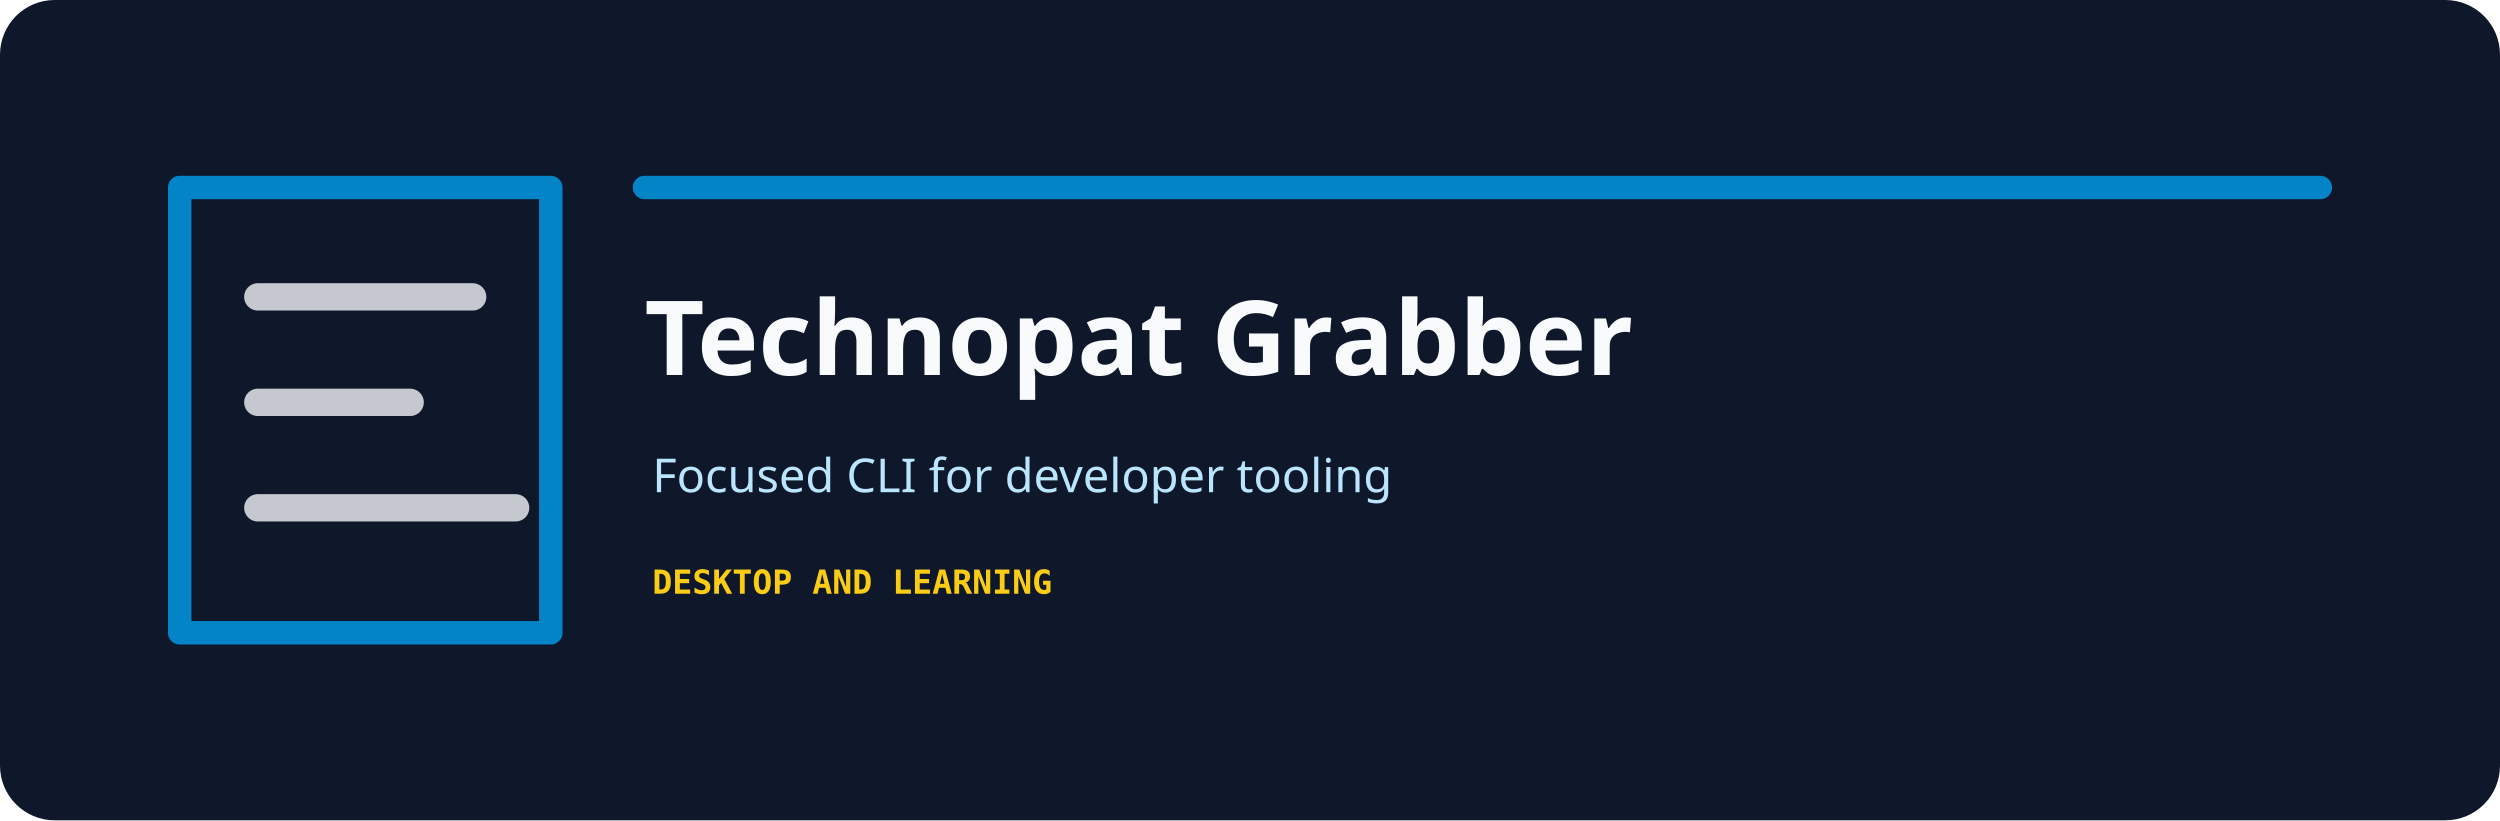
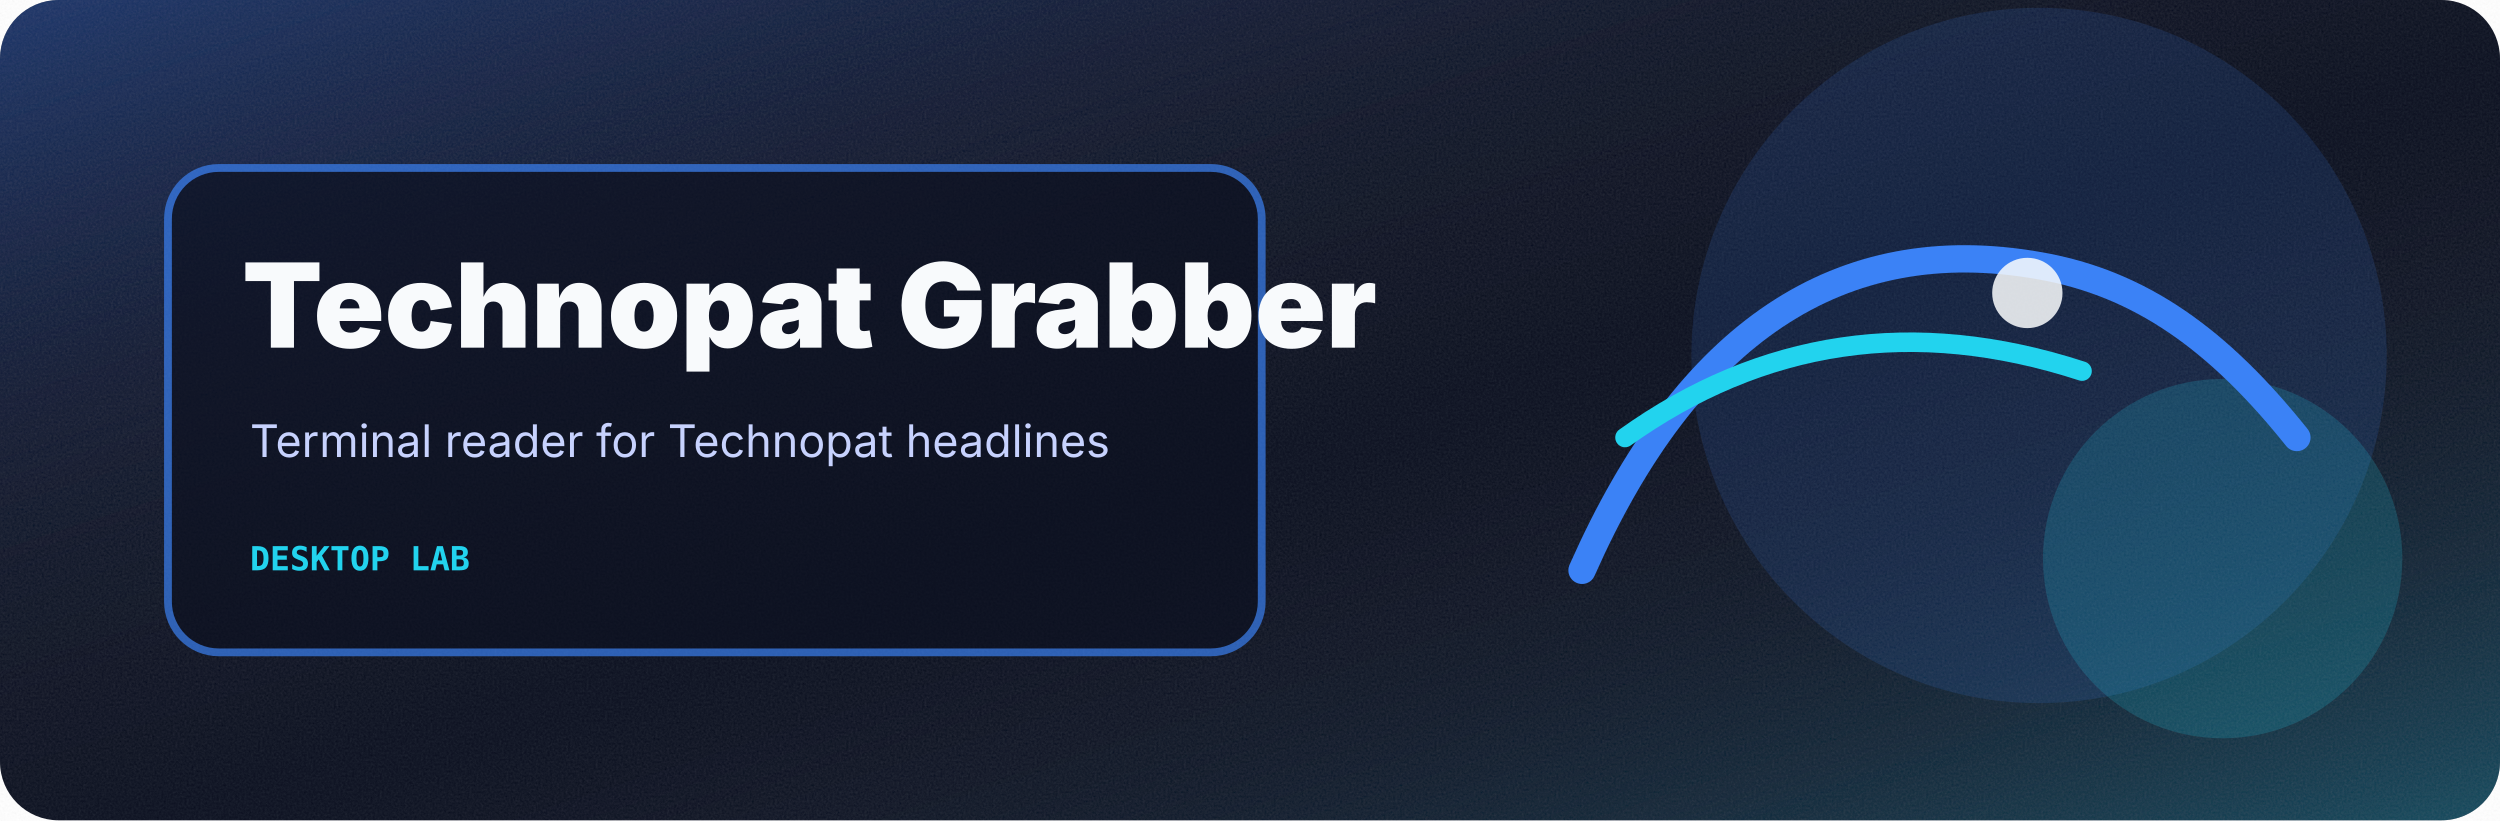
<svg xmlns="http://www.w3.org/2000/svg" width="1280" height="420" viewBox="0 0 1280 420" fill="none" role="img" aria-label="Technopat Grabber cover">
-   <rect width="1280" height="420" rx="28" fill="#0f172a" />
-   <path d="M92 96h190v228H92zM330 96h858" stroke="#0284c7" stroke-width="12" stroke-linecap="round" stroke-linejoin="round" />
-   <path d="M132 152h110M132 206h78M132 260h132" stroke="#f8fafc" stroke-width="14" stroke-linecap="round" opacity=".78" />
-   <text x="330" y="192" fill="#f8fafc" font-family="Plus Jakarta Sans, ui-sans-serif, system-ui" font-size="53" font-weight="850">Technopat Grabber</text>
-   <text x="334" y="252" fill="#bae6fd" font-family="Plus Jakarta Sans, ui-sans-serif, system-ui" font-size="24">Focused CLI for developer tooling</text>
-   <text x="334" y="304" fill="#facc15" font-family="ui-monospace, SFMono-Regular, Menlo, monospace" font-size="17" font-weight="700">DESKTOP AND LEARNING</text>
+   <defs>
+     <linearGradient id="g" x1="0" x2="1" y1="0" y2="1">
+       <stop offset="0" stop-color="#3b82f6" stop-opacity=".34" />
+       <stop offset=".54" stop-color="#0b1020" stop-opacity="0" />
+       <stop offset="1" stop-color="#22d3ee" stop-opacity=".30" />
+     </linearGradient>
+     <filter id="grain" x="-20%" y="-20%" width="140%" height="140%">
+       <feTurbulence type="fractalNoise" baseFrequency=".85" numOctaves="2" seed="21" result="noise" />
+       <feColorMatrix type="saturate" values="0" />
+       <feComponentTransfer>
+         <feFuncA type="table" tableValues="0 .10" />
+       </feComponentTransfer>
+       <feBlend mode="soft-light" in2="SourceGraphic" />
+     </filter>
+   </defs>
+   <rect width="1280" height="420" rx="30" fill="#0b1020" />
+   <rect width="1280" height="420" rx="30" fill="url(#g)" filter="url(#grain)" />
+   <circle cx="1044" cy="182" r="178" fill="#3b82f6" opacity=".14" />
+   <circle cx="1138" cy="286" r="92" fill="#22d3ee" opacity=".18" />
+   <rect x="86" y="86" width="560" height="248" rx="26" fill="#0b1020" opacity=".68" stroke="#3b82f6" stroke-width="4" />
+   <text x="124" y="178" fill="#f8fafc" font-family="Inter, ui-sans-serif, system-ui" font-size="60" font-weight="850">Technopat Grabber</text>
+   <text x="128" y="234" fill="#c7d2fe" font-family="Inter, ui-sans-serif, system-ui" font-size="23">Terminal reader for Technopat headlines</text>
+   <text x="128" y="292" fill="#22d3ee" font-family="ui-monospace, SFMono-Regular, Menlo, monospace" font-size="17" font-weight="800">DESKTOP LAB</text>
+   <path d="M810 292c54-122 132-174 234-156 52 9 92 38 132 88" fill="none" stroke="#3b82f6" stroke-width="14" stroke-linecap="round" />
+   <path d="M832 224c70-50 148-62 234-34" fill="none" stroke="#22d3ee" stroke-width="10" stroke-linecap="round" />
+   <circle cx="1038" cy="150" r="18" fill="#f8fafc" opacity=".86" />
</svg>
